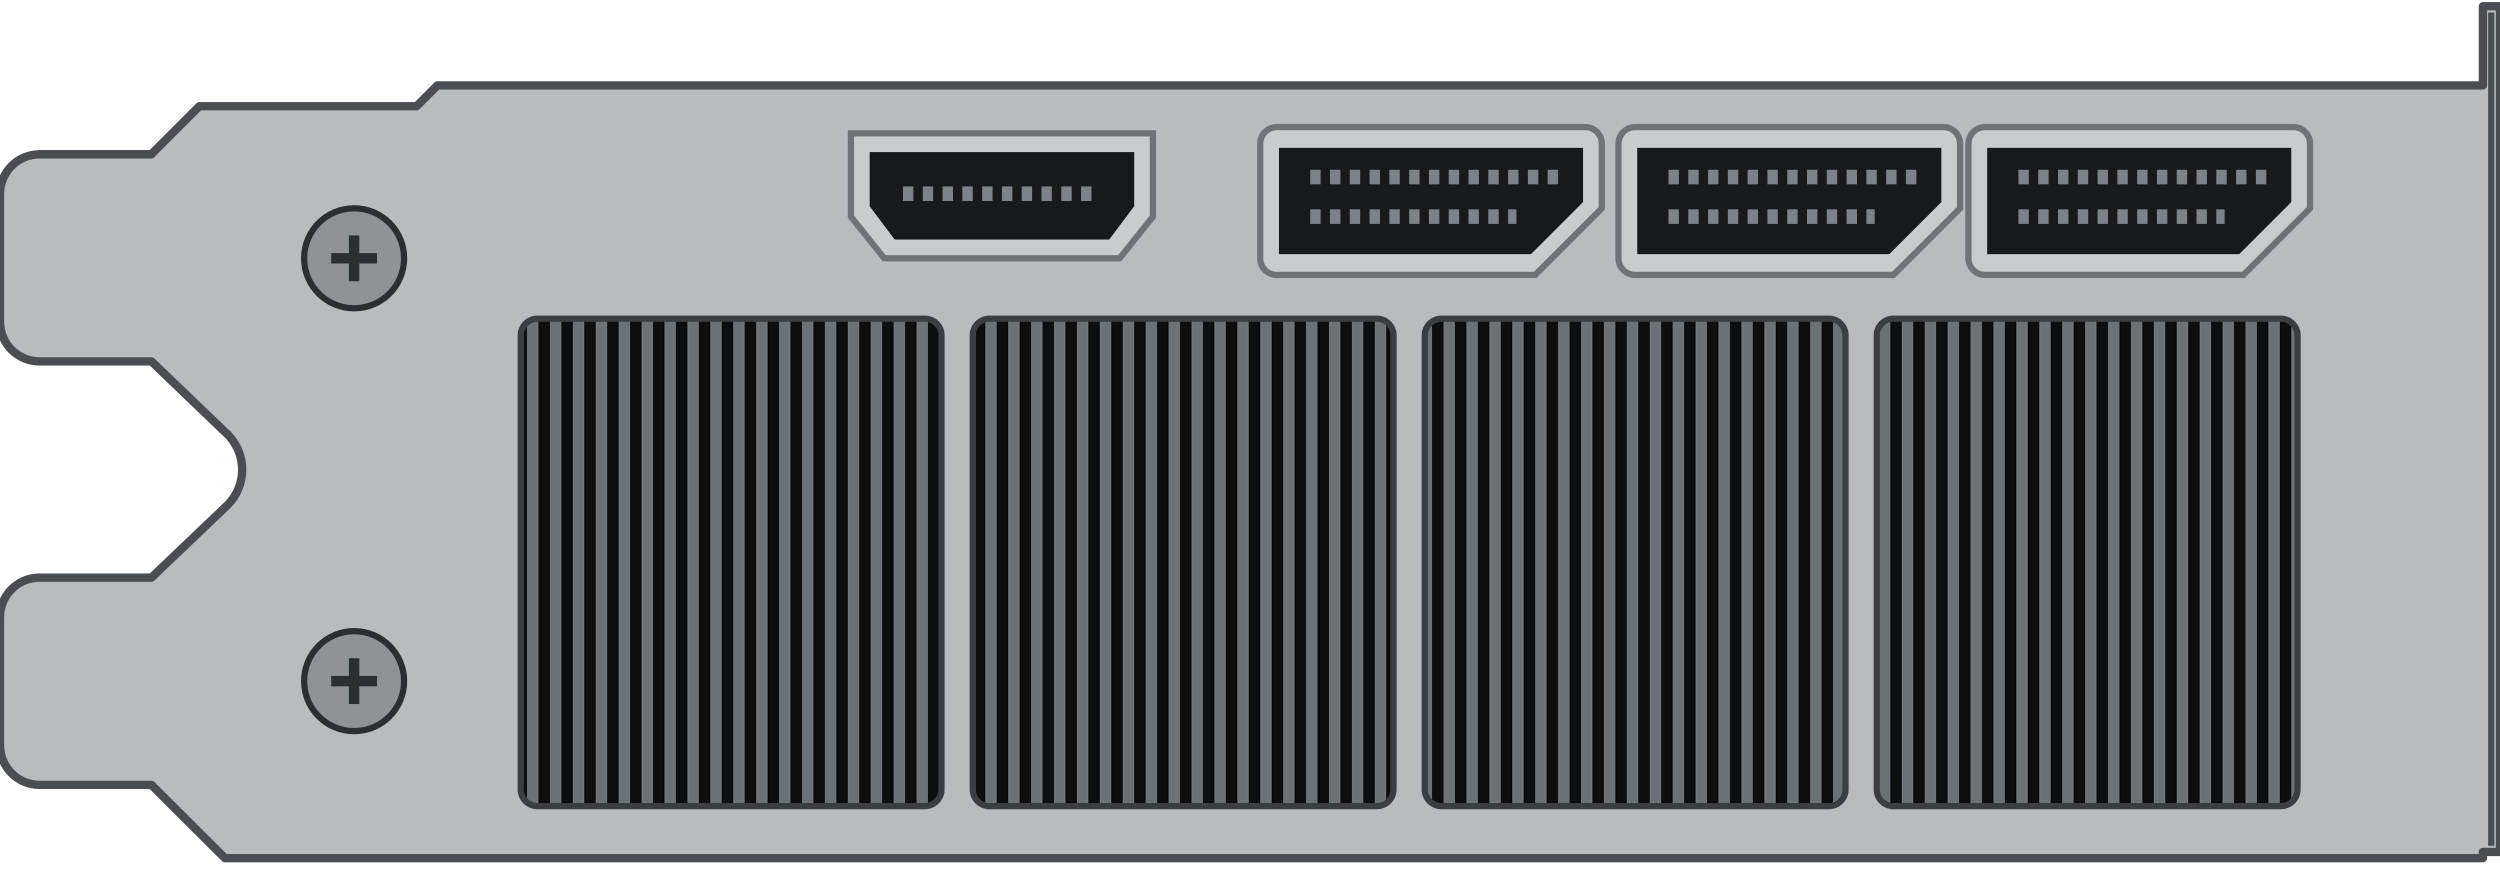
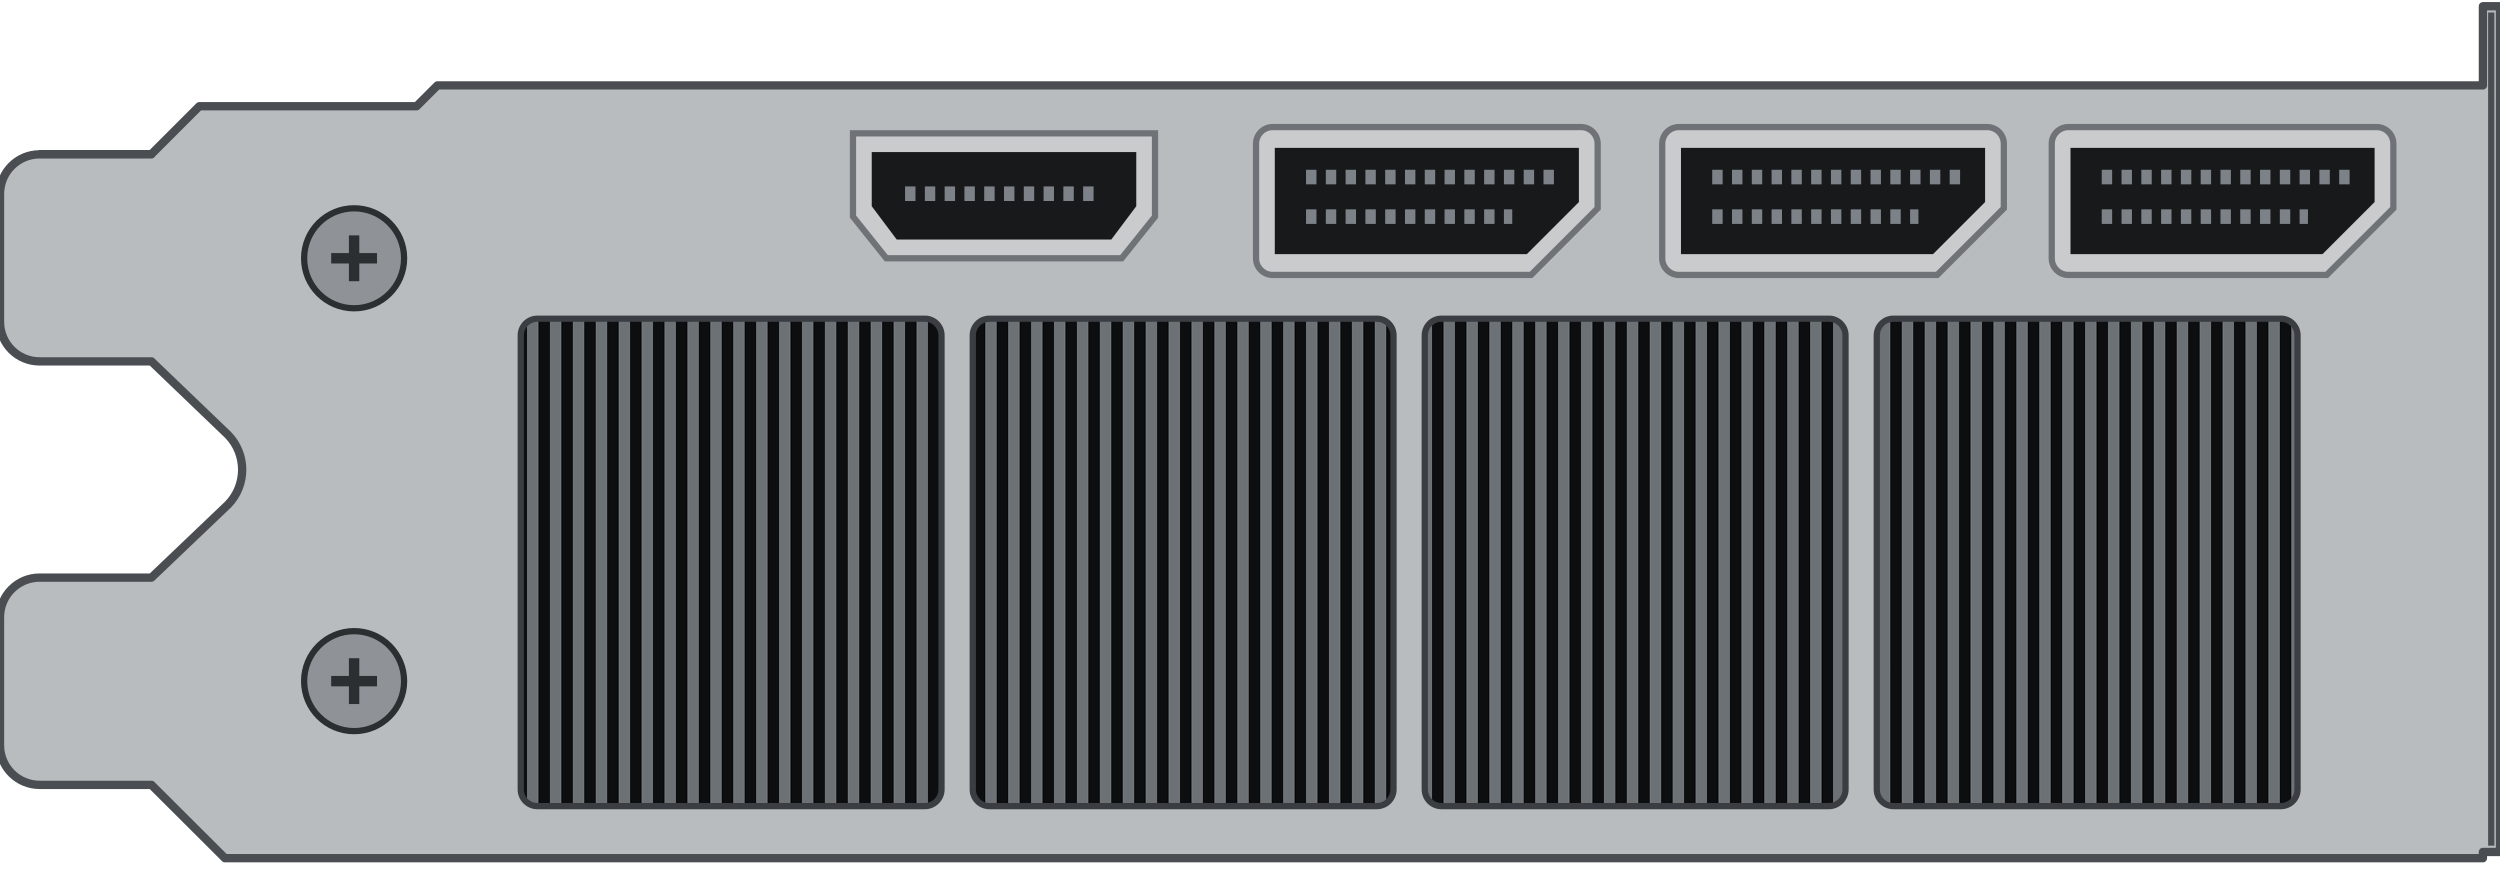
<svg xmlns="http://www.w3.org/2000/svg" width="120.02mm" height="41.91mm" viewBox="0 0 120.02 41.91">
  <path id="plate" d="M1.9 7.4 L7.27 7.4 L9.57 5.1 L20.0 5.1 L21.0 4.1 L119.2 4.1 L119.2 0.3 L120.02 0.3 L120.02 40.9 L119.2 40.9 L119.2 41.2 L10.8 41.2 L7.27 37.68 L1.9 37.68 A1.9 1.9 0 0 1 0 35.78 L0 29.63 A1.9 1.9 0 0 1 1.9 27.73 L7.27 27.73 L10.95 24.22 A2.4 2.4 0 0 0 10.95 20.88 L7.27 17.35 L1.9 17.35 A1.9 1.9 0 0 1 0 15.46 L0 9.31 A1.9 1.9 0 0 1 1.9 7.41 L7.27 7.41 Z" fill="#b9bcbf" stroke="#4a4e52" stroke-width="0.4" stroke-linejoin="round" />
  <path id="flange-fold" d="M119.6 0.6 V40.6" stroke="#4a4e52" stroke-width="0.3" fill="none" />
  <g id="display-port-1">
-     <path d="M95.3 6.1 L110.1 6.1 A0.8 0.8 0 0 1 110.9 6.9 L110.9 10.0 L107.7 13.2 L95.3 13.2 A0.8 0.8 0 0 1 94.5 12.4 L94.5 6.9 A0.8 0.8 0 0 1 95.3 6.1 Z" fill="#c9cbcc" stroke="#6f7378" stroke-width="0.3" />
-     <path d="M95.4 7.1 L110 7.1 L110 9.7 L107.5 12.2 L95.4 12.2 Z" fill="#18191b" />
-     <path d="M96.9 8.5 H108.8 M96.9 10.4 H106.8" stroke="#7d8288" stroke-width="0.7" stroke-dasharray="0.5 0.45" fill="none" />
+     <path d="M99.3 6.1 L114.1 6.1 A0.8 0.8 0 0 1 114.9 6.9 L114.9 10.0 L111.7 13.2 L99.3 13.2 A0.8 0.8 0 0 1 98.5 12.4 L98.5 6.9 A0.8 0.8 0 0 1 99.3 6.1 Z" fill="#c9cbcc" stroke="#6f7378" stroke-width="0.3" />
+     <path d="M99.4 7.1 L114 7.1 L114 9.7 L111.5 12.2 L99.4 12.2 Z" fill="#18191b" />
+     <path d="M100.9 8.5 H112.8 M100.9 10.4 H110.8" stroke="#7d8288" stroke-width="0.7" stroke-dasharray="0.5 0.45" fill="none" />
  </g>
  <g id="display-port-2">
-     <path d="M78.5 6.1 L93.3 6.1 A0.8 0.8 0 0 1 94.1 6.9 L94.1 10.0 L90.9 13.2 L78.5 13.2 A0.8 0.8 0 0 1 77.7 12.4 L77.7 6.9 A0.8 0.8 0 0 1 78.5 6.1 Z" fill="#c9cbcc" stroke="#6f7378" stroke-width="0.3" />
-     <path d="M78.6 7.1 L93.2 7.1 L93.2 9.7 L90.7 12.2 L78.6 12.2 Z" fill="#18191b" />
-     <path d="M80.1 8.5 H92 M80.1 10.4 H90" stroke="#7d8288" stroke-width="0.7" stroke-dasharray="0.5 0.45" fill="none" />
+     <path d="M80.6 6.1 L95.4 6.1 A0.8 0.8 0 0 1 96.2 6.9 L96.2 10.0 L93.0 13.2 L80.6 13.2 A0.8 0.8 0 0 1 79.8 12.4 L79.8 6.9 A0.8 0.8 0 0 1 80.6 6.1 Z" fill="#c9cbcc" stroke="#6f7378" stroke-width="0.3" />
+     <path d="M80.7 7.1 L95.3 7.1 L95.3 9.7 L92.8 12.2 L80.7 12.2 Z" fill="#18191b" />
+     <path d="M82.2 8.5 H94.1 M82.2 10.4 H92.1" stroke="#7d8288" stroke-width="0.7" stroke-dasharray="0.5 0.45" fill="none" />
  </g>
  <g id="display-port-3">
-     <path d="M61.3 6.1 L76.1 6.1 A0.8 0.8 0 0 1 76.9 6.9 L76.9 10.0 L73.7 13.2 L61.3 13.2 A0.8 0.8 0 0 1 60.5 12.4 L60.5 6.9 A0.8 0.8 0 0 1 61.3 6.1 Z" fill="#c9cbcc" stroke="#6f7378" stroke-width="0.3" />
-     <path d="M61.4 7.1 L76 7.1 L76 9.7 L73.5 12.2 L61.4 12.2 Z" fill="#18191b" />
-     <path d="M62.9 8.5 H74.8 M62.9 10.4 H72.8" stroke="#7d8288" stroke-width="0.7" stroke-dasharray="0.5 0.45" fill="none" />
+     <path d="M61.1 6.1 L75.9 6.1 A0.8 0.8 0 0 1 76.7 6.9 L76.7 10.0 L73.5 13.2 L61.1 13.2 A0.8 0.8 0 0 1 60.3 12.4 L60.3 6.9 A0.8 0.8 0 0 1 61.1 6.1 Z" fill="#c9cbcc" stroke="#6f7378" stroke-width="0.3" />
+     <path d="M61.2 7.1 L75.8 7.1 L75.8 9.7 L73.3 12.2 L61.2 12.2 Z" fill="#18191b" />
+     <path d="M62.7 8.5 H74.6 M62.7 10.4 H72.6" stroke="#7d8288" stroke-width="0.7" stroke-dasharray="0.5 0.45" fill="none" />
  </g>
  <g id="hdmi">
-     <path d="M40.85 6.4 L55.35 6.4 L55.35 10.4 L53.75 12.4 L42.45 12.4 L40.85 10.4 Z" fill="#c9cbcc" stroke="#6f7378" stroke-width="0.3" />
-     <path d="M41.75 7.3 L54.45 7.3 L54.45 9.9 L53.25 11.5 L42.95 11.5 L41.75 9.9 Z" fill="#18191b" />
-     <path d="M43.35 9.3 H52.85" stroke="#7d8288" stroke-width="0.7" stroke-dasharray="0.5 0.45" fill="none" />
+     <path d="M40.95 6.4 L55.45 6.4 L55.45 10.4 L53.85 12.4 L42.55 12.4 L40.95 10.4 Z" fill="#c9cbcc" stroke="#6f7378" stroke-width="0.3" />
+     <path d="M41.85 7.3 L54.55 7.3 L54.55 9.9 L53.35 11.5 L43.05 11.5 L41.85 9.9 Z" fill="#18191b" />
+     <path d="M43.45 9.3 H52.95" stroke="#7d8288" stroke-width="0.7" stroke-dasharray="0.5 0.45" fill="none" />
  </g>
  <defs>
    <pattern id="slits" patternUnits="userSpaceOnUse" width="1.1" height="1.1">
      <rect width="1.1" height="1.1" fill="#0d0e0f" />
      <rect width="0.55" height="1.1" fill="#6c7176" />
    </pattern>
  </defs>
  <rect id="vent-1" x="25" y="15.3" width="20.2" height="23.4" rx="0.8" fill="url(#slits)" stroke="#3a3e43" stroke-width="0.3" />
  <rect id="vent-2" x="46.7" y="15.3" width="20.2" height="23.4" rx="0.8" fill="url(#slits)" stroke="#3a3e43" stroke-width="0.3" />
  <rect id="vent-3" x="68.4" y="15.3" width="20.2" height="23.4" rx="0.8" fill="url(#slits)" stroke="#3a3e43" stroke-width="0.3" />
  <rect id="vent-4" x="90.1" y="15.3" width="20.2" height="23.4" rx="0.8" fill="url(#slits)" stroke="#3a3e43" stroke-width="0.3" />
  <g id="screw-1">
    <circle cx="17" cy="12.4" r="2.4" fill="#8f9397" stroke="#2c2f32" stroke-width="0.3" />
    <path d="M17 13.5 h2.2 M18.1 12.4 v2.2" stroke="#2c2f32" stroke-width="0.5" transform="translate(-1.1 -1.1)" />
  </g>
  <g id="screw-2">
    <circle cx="17" cy="32.7" r="2.4" fill="#8f9397" stroke="#2c2f32" stroke-width="0.3" />
    <path d="M17 33.8 h2.2 M18.1 32.7 v2.2" stroke="#2c2f32" stroke-width="0.5" transform="translate(-1.1 -1.1)" />
  </g>
</svg>
